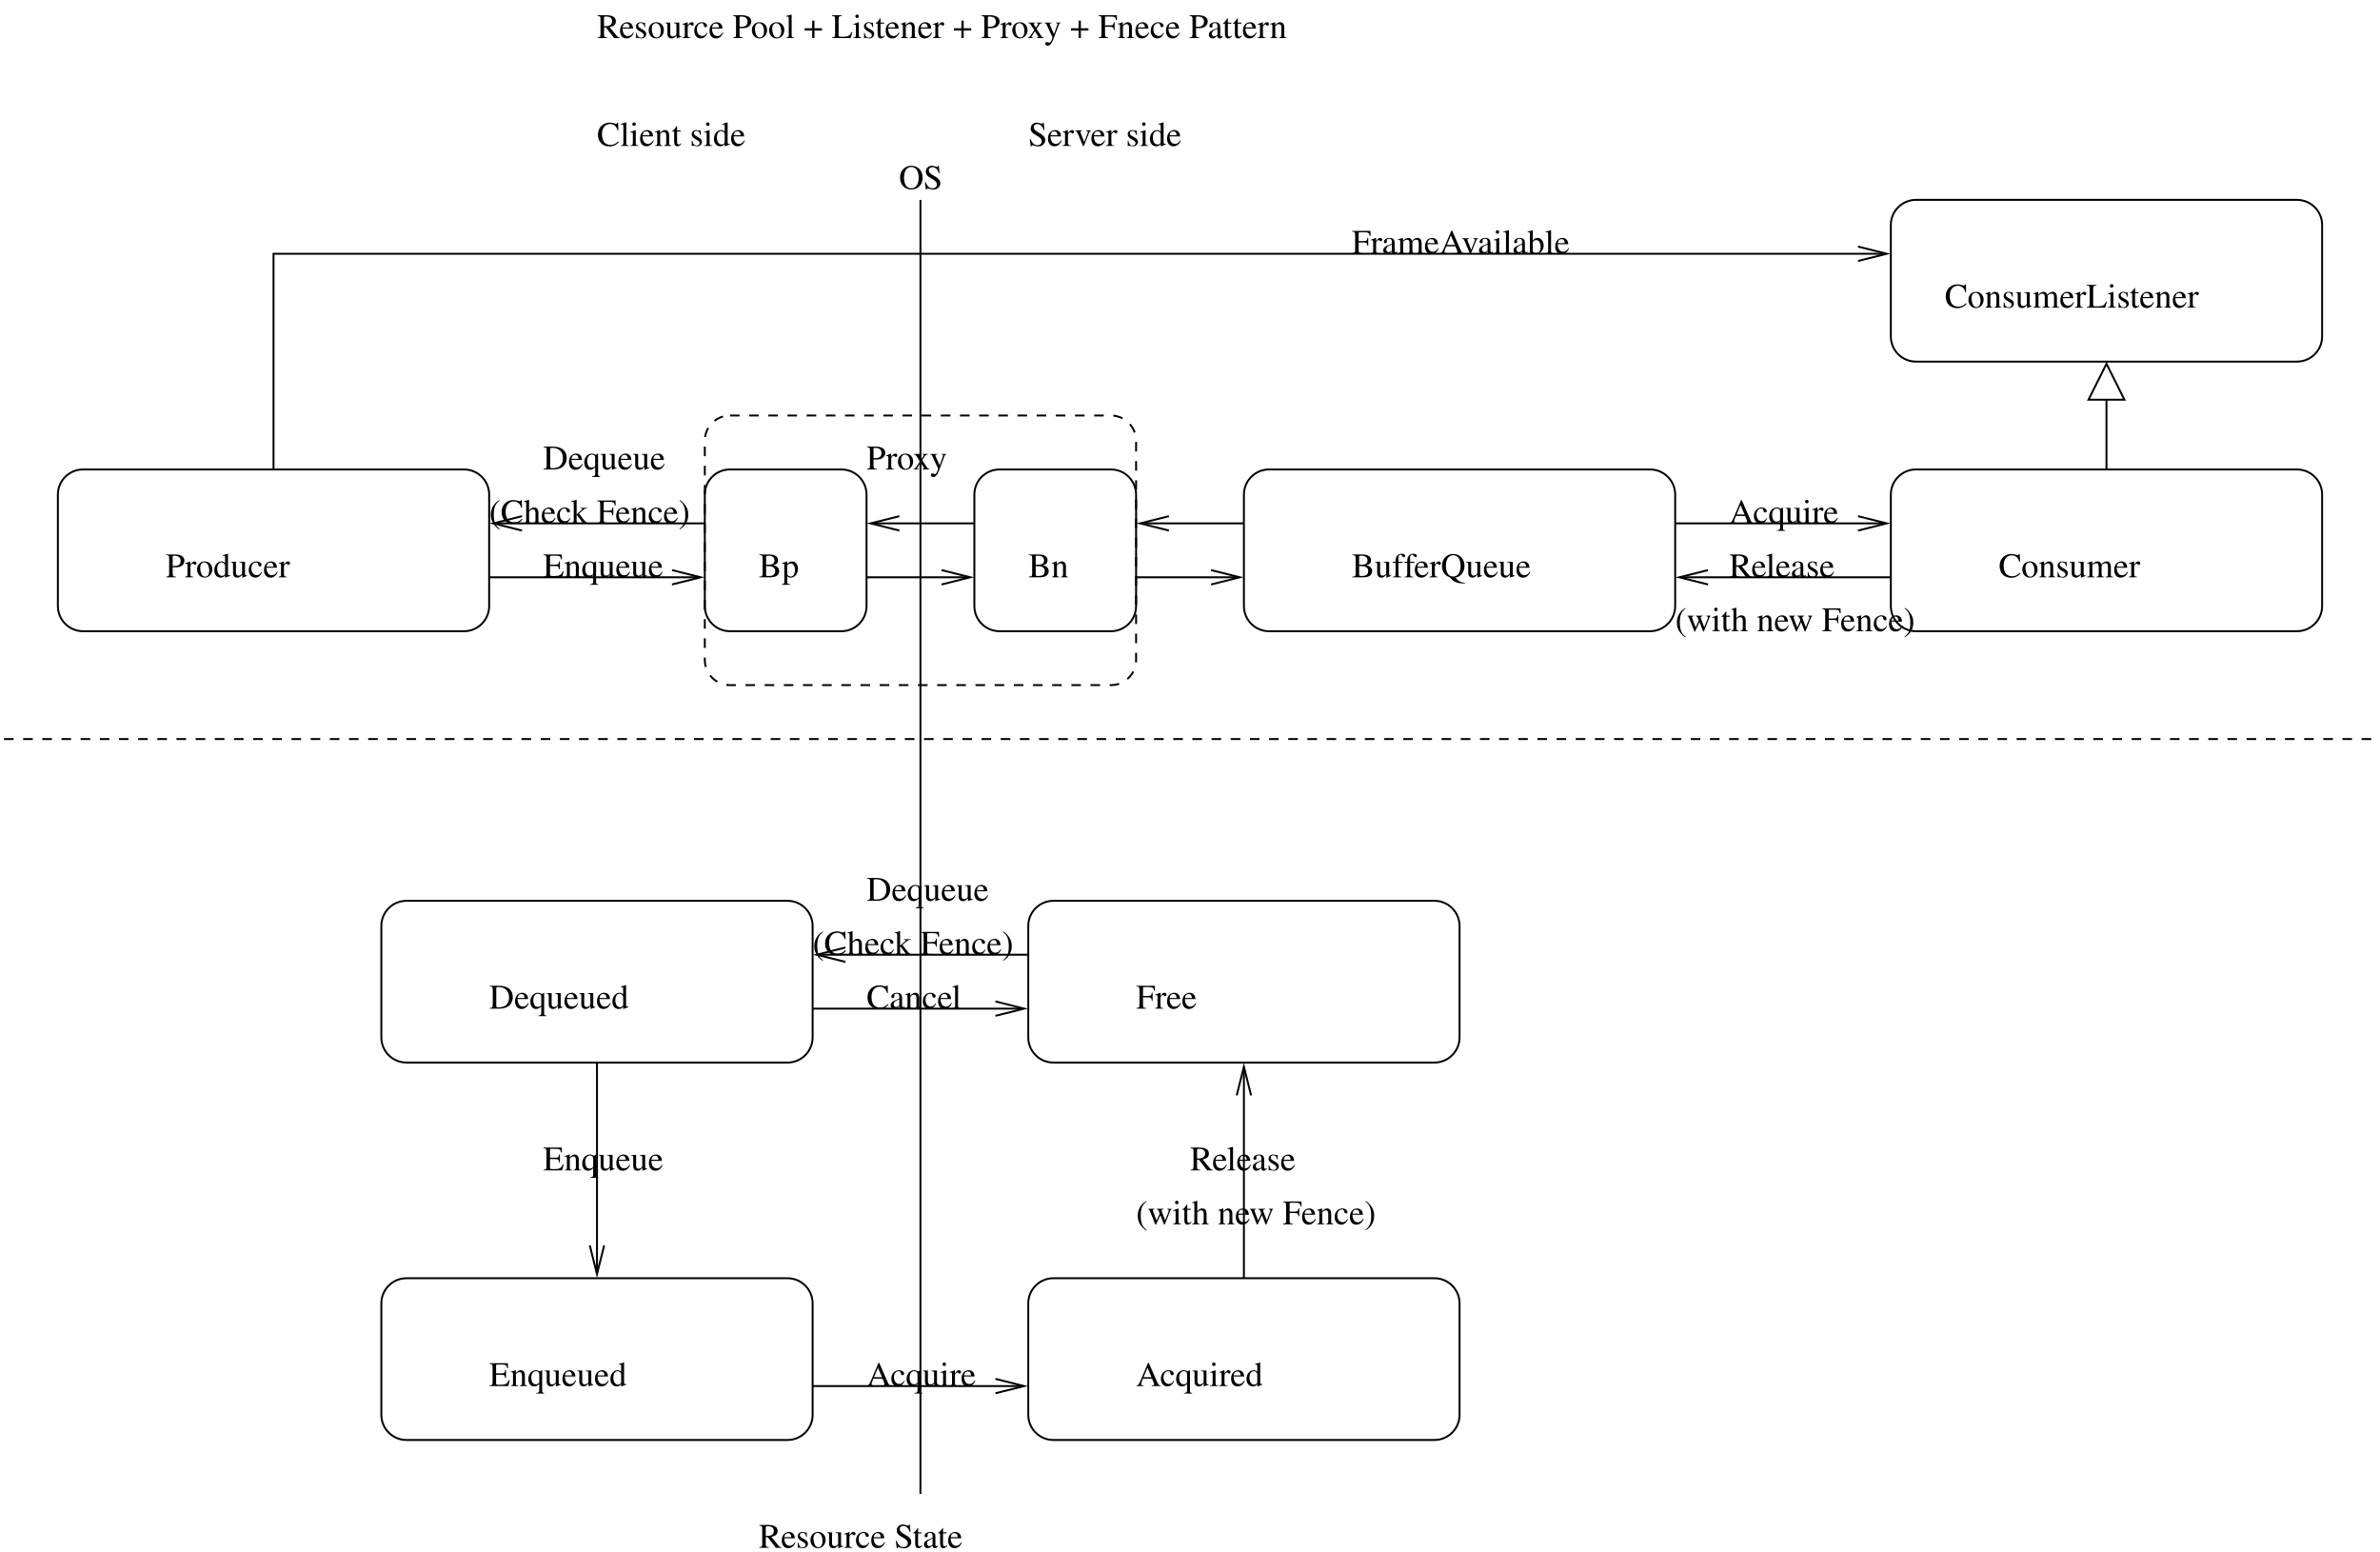
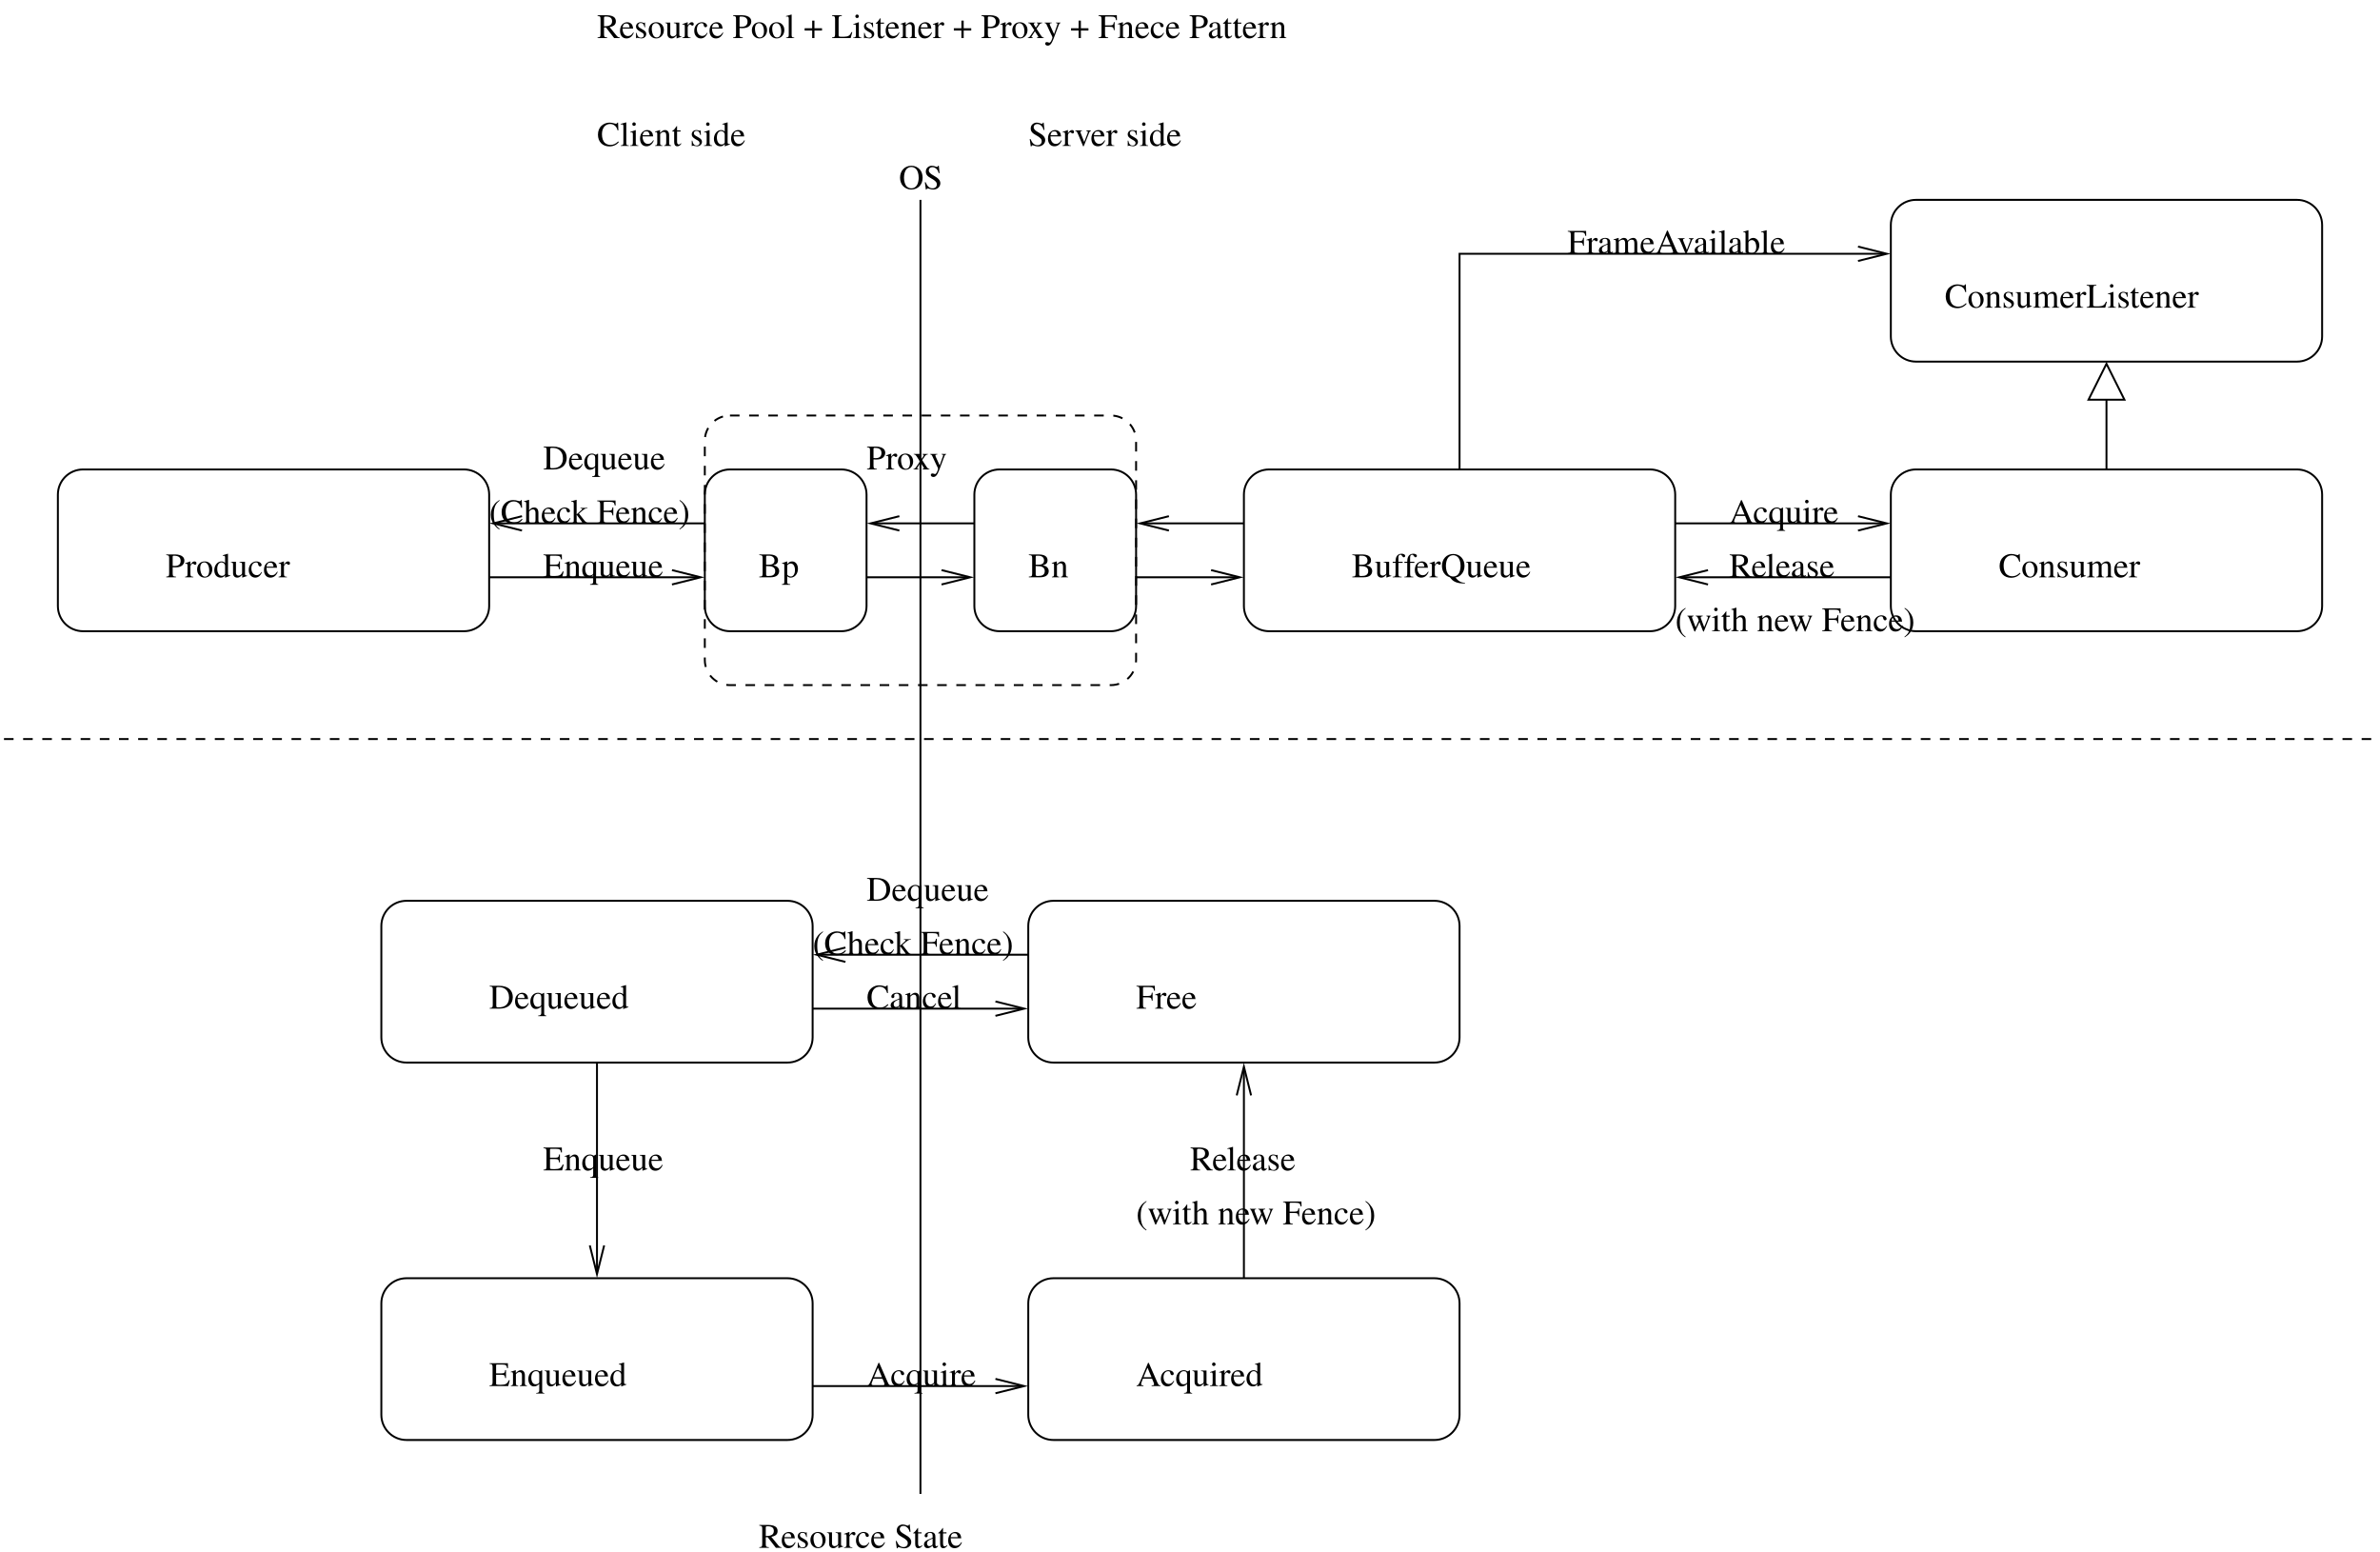
<svg xmlns="http://www.w3.org/2000/svg" width="626pt" height="408pt" viewBox="888 -384 9924 6474">
  <g fill="none">
    <rect x="6075" y="1575" width="1800" height="675" rx="105" stroke="#000000" stroke-width="8px" />
    <defs>
      <clipPath id="cp0">
        <path clip-rule="evenodd" d="M 888,-384 H 10812 V 6090 H 888 z   M 8638,1770 8758,1800 8638,1830 8782,1807 8782,1793z" />
      </clipPath>
    </defs>
    <polyline points=" 7875,1800 8775,1800" clip-path="url(#cp0)" stroke="#000000" stroke-width="8px" />
    <polyline points=" 8638,1770 8758,1800 8638,1830" stroke="#000000" stroke-width="8px" stroke-miterlimit="8" />
    <defs>
      <clipPath id="cp1">
        <path clip-rule="evenodd" d="M 888,-384 H 10812 V 6090 H 888 z   M 8638,1770 8758,1800 8638,1830 8782,1807 8782,1793z   M 8012,2055 7892,2025 8012,1995 7868,2018 7868,2032z" />
      </clipPath>
    </defs>
    <polyline points=" 7875,2025 8775,2025" clip-path="url(#cp1)" stroke="#000000" stroke-width="8px" />
    <polyline points=" 8012,2055 7892,2025 8012,1995" stroke="#000000" stroke-width="8px" stroke-miterlimit="8" />
    <polyline points=" 900,2700 10800,2700" stroke="#000000" stroke-width="8px" stroke-dasharray="40 40" />
    <rect x="8775" y="450" width="1800" height="675" rx="105" stroke="#000000" stroke-width="8px" />
    <rect x="8775" y="1575" width="1800" height="675" rx="105" stroke="#000000" stroke-width="8px" />
    <defs>
      <clipPath id="cp2">
        <path clip-rule="evenodd" d="M 888,-384 H 10812 V 6090 H 888 z   M 8638,1770 8758,1800 8638,1830 8782,1807 8782,1793z   M 9600,1284 9750,1284 9682,1118 9668,1118z" />
      </clipPath>
    </defs>
    <polyline points=" 9675,1125 9675,1575" clip-path="url(#cp2)" stroke="#000000" stroke-width="8px" />
    <polygon points=" 9750,1284 9675,1134 9600,1284 9750,1284" stroke="#000000" stroke-width="8px" stroke-miterlimit="8" />
    <defs>
      <clipPath id="cp3">
        <path clip-rule="evenodd" d="M 888,-384 H 10812 V 6090 H 888 z   M 8638,645 8758,675 8638,705 8782,682 8782,668z   M 9600,1284 9750,1284 9682,1118 9668,1118z" />
      </clipPath>
    </defs>
-     <polyline points=" 2025,1575 2025,675 8775,675" clip-path="url(#cp3)" stroke="#000000" stroke-width="8px" />
+     <polyline points=" 6975,1575 6975,675 8775,675" clip-path="url(#cp3)" stroke="#000000" stroke-width="8px" />
    <polyline points=" 8638,645 8758,675 8638,705" stroke="#000000" stroke-width="8px" stroke-miterlimit="8" />
    <rect x="4950" y="1575" width="675" height="675" rx="105" stroke="#000000" stroke-width="8px" />
    <rect x="5175" y="3375" width="1800" height="675" rx="105" stroke="#000000" stroke-width="8px" />
    <rect x="5175" y="4950" width="1800" height="675" rx="105" stroke="#000000" stroke-width="8px" />
    <rect x="2475" y="4950" width="1800" height="675" rx="105" stroke="#000000" stroke-width="8px" />
    <rect x="2475" y="3375" width="1800" height="675" rx="105" stroke="#000000" stroke-width="8px" />
    <defs>
      <clipPath id="cp4">
        <path clip-rule="evenodd" d="M 888,-384 H 10812 V 6090 H 888 z   M 3405,4813 3375,4933 3345,4813 3368,4957 3382,4957z   M 9600,1284 9750,1284 9682,1118 9668,1118z" />
      </clipPath>
    </defs>
    <polyline points=" 3375,4050 3375,4950" clip-path="url(#cp4)" stroke="#000000" stroke-width="8px" />
    <polyline points=" 3405,4813 3375,4933 3345,4813" stroke="#000000" stroke-width="8px" stroke-miterlimit="8" />
    <defs>
      <clipPath id="cp5">
        <path clip-rule="evenodd" d="M 888,-384 H 10812 V 6090 H 888 z   M 3405,4813 3375,4933 3345,4813 3368,4957 3382,4957z   M 6045,4187 6075,4067 6105,4187 6082,4043 6068,4043z" />
      </clipPath>
    </defs>
    <polyline points=" 6075,4050 6075,4950" clip-path="url(#cp5)" stroke="#000000" stroke-width="8px" />
    <polyline points=" 6045,4187 6075,4067 6105,4187" stroke="#000000" stroke-width="8px" stroke-miterlimit="8" />
    <defs>
      <clipPath id="cp6">
        <path clip-rule="evenodd" d="M 888,-384 H 10812 V 6090 H 888 z   M 5038,5370 5158,5400 5038,5430 5182,5407 5182,5393z   M 6045,4187 6075,4067 6105,4187 6082,4043 6068,4043z" />
      </clipPath>
    </defs>
    <polyline points=" 4275,5400 5175,5400" clip-path="url(#cp6)" stroke="#000000" stroke-width="8px" />
    <polyline points=" 5038,5370 5158,5400 5038,5430" stroke="#000000" stroke-width="8px" stroke-miterlimit="8" />
    <defs>
      <clipPath id="cp7">
        <path clip-rule="evenodd" d="M 888,-384 H 10812 V 6090 H 888 z   M 5038,3795 5158,3825 5038,3855 5182,3832 5182,3818z   M 6045,4187 6075,4067 6105,4187 6082,4043 6068,4043z" />
      </clipPath>
    </defs>
    <polyline points=" 4275,3825 5175,3825" clip-path="url(#cp7)" stroke="#000000" stroke-width="8px" />
    <polyline points=" 5038,3795 5158,3825 5038,3855" stroke="#000000" stroke-width="8px" stroke-miterlimit="8" />
    <defs>
      <clipPath id="cp8">
        <path clip-rule="evenodd" d="M 888,-384 H 10812 V 6090 H 888 z   M 3688,1995 3808,2025 3688,2055 3832,2032 3832,2018z   M 6045,4187 6075,4067 6105,4187 6082,4043 6068,4043z" />
      </clipPath>
    </defs>
    <polyline points=" 2925,2025 3825,2025" clip-path="url(#cp8)" stroke="#000000" stroke-width="8px" />
    <polyline points=" 3688,1995 3808,2025 3688,2055" stroke="#000000" stroke-width="8px" stroke-miterlimit="8" />
    <rect x="1125" y="1575" width="1800" height="675" rx="105" stroke="#000000" stroke-width="8px" />
    <defs>
      <clipPath id="cp9">
        <path clip-rule="evenodd" d="M 888,-384 H 10812 V 6090 H 888 z   M 5762,1830 5642,1800 5762,1770 5618,1793 5618,1807z   M 6045,4187 6075,4067 6105,4187 6082,4043 6068,4043z" />
      </clipPath>
    </defs>
    <polyline points=" 6075,1800 5625,1800" clip-path="url(#cp9)" stroke="#000000" stroke-width="8px" />
    <polyline points=" 5762,1830 5642,1800 5762,1770" stroke="#000000" stroke-width="8px" stroke-miterlimit="8" />
    <defs>
      <clipPath id="cp10">
        <path clip-rule="evenodd" d="M 888,-384 H 10812 V 6090 H 888 z   M 4813,1995 4933,2025 4813,2055 4957,2032 4957,2018z   M 6045,4187 6075,4067 6105,4187 6082,4043 6068,4043z" />
      </clipPath>
    </defs>
    <polyline points=" 4500,2025 4950,2025" clip-path="url(#cp10)" stroke="#000000" stroke-width="8px" />
    <polyline points=" 4813,1995 4933,2025 4813,2055" stroke="#000000" stroke-width="8px" stroke-miterlimit="8" />
    <defs>
      <clipPath id="cp11">
        <path clip-rule="evenodd" d="M 888,-384 H 10812 V 6090 H 888 z   M 5938,1995 6058,2025 5938,2055 6082,2032 6082,2018z   M 6045,4187 6075,4067 6105,4187 6082,4043 6068,4043z" />
      </clipPath>
    </defs>
    <polyline points=" 5625,2025 6075,2025" clip-path="url(#cp11)" stroke="#000000" stroke-width="8px" />
    <polyline points=" 5938,1995 6058,2025 5938,2055" stroke="#000000" stroke-width="8px" stroke-miterlimit="8" />
    <rect x="3825" y="1575" width="675" height="675" rx="105" stroke="#000000" stroke-width="8px" />
    <polyline points=" 4725,450 4725,5850" stroke="#000000" stroke-width="8px" />
    <defs>
      <clipPath id="cp12">
        <path clip-rule="evenodd" d="M 888,-384 H 10812 V 6090 H 888 z   M 5938,1995 6058,2025 5938,2055 6082,2032 6082,2018z   M 4637,1830 4517,1800 4637,1770 4493,1793 4493,1807z" />
      </clipPath>
    </defs>
    <polyline points=" 4500,1800 4950,1800" clip-path="url(#cp12)" stroke="#000000" stroke-width="8px" />
    <polyline points=" 4637,1830 4517,1800 4637,1770" stroke="#000000" stroke-width="8px" stroke-miterlimit="8" />
    <rect x="3825" y="1350" width="1800" height="1125" rx="105" stroke="#000000" stroke-width="8px" stroke-dasharray="40 40" />
    <defs>
      <clipPath id="cp13">
        <path clip-rule="evenodd" d="M 888,-384 H 10812 V 6090 H 888 z   M 5938,1995 6058,2025 5938,2055 6082,2032 6082,2018z   M 3062,1830 2942,1800 3062,1770 2918,1793 2918,1807z" />
      </clipPath>
    </defs>
    <polyline points=" 2925,1800 3825,1800" clip-path="url(#cp13)" stroke="#000000" stroke-width="8px" />
    <polyline points=" 3062,1830 2942,1800 3062,1770" stroke="#000000" stroke-width="8px" stroke-miterlimit="8" />
    <defs>
      <clipPath id="cp14">
        <path clip-rule="evenodd" d="M 888,-384 H 10812 V 6090 H 888 z   M 5938,1995 6058,2025 5938,2055 6082,2032 6082,2018z   M 4412,3630 4292,3600 4412,3570 4268,3593 4268,3607z" />
      </clipPath>
    </defs>
    <polyline points=" 4275,3600 5175,3600" clip-path="url(#cp14)" stroke="#000000" stroke-width="8px" />
    <polyline points=" 4412,3630 4292,3600 4412,3570" stroke="#000000" stroke-width="8px" stroke-miterlimit="8" />
    <text xml:space="preserve" x="8100" y="1800" fill="#000000" font-family="Times" font-style="normal" font-weight="normal" font-size="144" text-anchor="start">Acquire</text>
    <text xml:space="preserve" x="8100" y="2025" fill="#000000" font-family="Times" font-style="normal" font-weight="normal" font-size="144" text-anchor="start">Release</text>
    <text xml:space="preserve" x="6525" y="2025" fill="#000000" font-family="Times" font-style="normal" font-weight="normal" font-size="144" text-anchor="start">BufferQueue</text>
    <text xml:space="preserve" x="9225" y="2025" fill="#000000" font-family="Times" font-style="normal" font-weight="normal" font-size="144" text-anchor="start">Consumer</text>
    <text xml:space="preserve" x="9000" y="900" fill="#000000" font-family="Times" font-style="normal" font-weight="normal" font-size="144" text-anchor="start">ConsumerListener</text>
-     <text xml:space="preserve" x="6525" y="675" fill="#000000" font-family="Times" font-style="normal" font-weight="normal" font-size="144" text-anchor="start">FrameAvailable</text>
    <text xml:space="preserve" x="5175" y="2025" fill="#000000" font-family="Times" font-style="normal" font-weight="normal" font-size="144" text-anchor="start">Bn</text>
    <text xml:space="preserve" x="4050" y="2025" fill="#000000" font-family="Times" font-style="normal" font-weight="normal" font-size="144" text-anchor="start">Bp</text>
    <text xml:space="preserve" x="3375" y="225" fill="#000000" font-family="Times" font-style="normal" font-weight="normal" font-size="144" text-anchor="start">Client side</text>
    <text xml:space="preserve" x="5175" y="225" fill="#000000" font-family="Times" font-style="normal" font-weight="normal" font-size="144" text-anchor="start">Server side</text>
    <text xml:space="preserve" x="2925" y="3825" fill="#000000" font-family="Times" font-style="normal" font-weight="normal" font-size="144" text-anchor="start">Dequeued</text>
    <text xml:space="preserve" x="2925" y="5400" fill="#000000" font-family="Times" font-style="normal" font-weight="normal" font-size="144" text-anchor="start">Enqueued</text>
    <text xml:space="preserve" x="5625" y="5400" fill="#000000" font-family="Times" font-style="normal" font-weight="normal" font-size="144" text-anchor="start">Acquired</text>
    <text xml:space="preserve" x="5625" y="3825" fill="#000000" font-family="Times" font-style="normal" font-weight="normal" font-size="144" text-anchor="start">Free</text>
    <text xml:space="preserve" x="4500" y="3825" fill="#000000" font-family="Times" font-style="normal" font-weight="normal" font-size="144" text-anchor="start">Cancel</text>
    <text xml:space="preserve" x="3150" y="4500" fill="#000000" font-family="Times" font-style="normal" font-weight="normal" font-size="144" text-anchor="start">Enqueue</text>
    <text xml:space="preserve" x="4500" y="5400" fill="#000000" font-family="Times" font-style="normal" font-weight="normal" font-size="144" text-anchor="start">Acquire</text>
    <text xml:space="preserve" x="5850" y="4500" fill="#000000" font-family="Times" font-style="normal" font-weight="normal" font-size="144" text-anchor="start">Release</text>
    <text xml:space="preserve" x="4050" y="6075" fill="#000000" font-family="Times" font-style="normal" font-weight="normal" font-size="144" text-anchor="start">Resource State</text>
    <text xml:space="preserve" x="4635" y="405" fill="#000000" font-family="Times" font-style="normal" font-weight="normal" font-size="144" text-anchor="start">OS</text>
    <text xml:space="preserve" x="3150" y="2025" fill="#000000" font-family="Times" font-style="normal" font-weight="normal" font-size="144" text-anchor="start">Enqueue</text>
    <text xml:space="preserve" x="1575" y="2025" fill="#000000" font-family="Times" font-style="normal" font-weight="normal" font-size="144" text-anchor="start">Producer</text>
    <text xml:space="preserve" x="4500" y="1575" fill="#000000" font-family="Times" font-style="normal" font-weight="normal" font-size="144" text-anchor="start">Proxy</text>
    <text xml:space="preserve" x="3375" y="-225" fill="#000000" font-family="Times" font-style="normal" font-weight="normal" font-size="144" text-anchor="start">Resource Pool + Listener + Proxy + Fnece Pattern</text>
    <text xml:space="preserve" x="7875" y="2250" fill="#000000" font-family="Times" font-style="normal" font-weight="normal" font-size="144" text-anchor="start">(with new Fence)</text>
    <text xml:space="preserve" x="3150" y="1575" fill="#000000" font-family="Times" font-style="normal" font-weight="normal" font-size="144" text-anchor="start">Dequeue</text>
    <text xml:space="preserve" x="2925" y="1800" fill="#000000" font-family="Times" font-style="normal" font-weight="normal" font-size="144" text-anchor="start">(Check Fence)</text>
    <text xml:space="preserve" x="4500" y="3375" fill="#000000" font-family="Times" font-style="normal" font-weight="normal" font-size="144" text-anchor="start">Dequeue</text>
    <text xml:space="preserve" x="4275" y="3600" fill="#000000" font-family="Times" font-style="normal" font-weight="normal" font-size="144" text-anchor="start">(Check Fence)</text>
    <text xml:space="preserve" x="5625" y="4725" fill="#000000" font-family="Times" font-style="normal" font-weight="normal" font-size="144" text-anchor="start">(with new Fence)</text>
+     <text xml:space="preserve" x="7425" y="675" fill="#000000" font-family="Times" font-style="normal" font-weight="normal" font-size="144" text-anchor="start">FrameAvailable</text>
  </g>
</svg>
